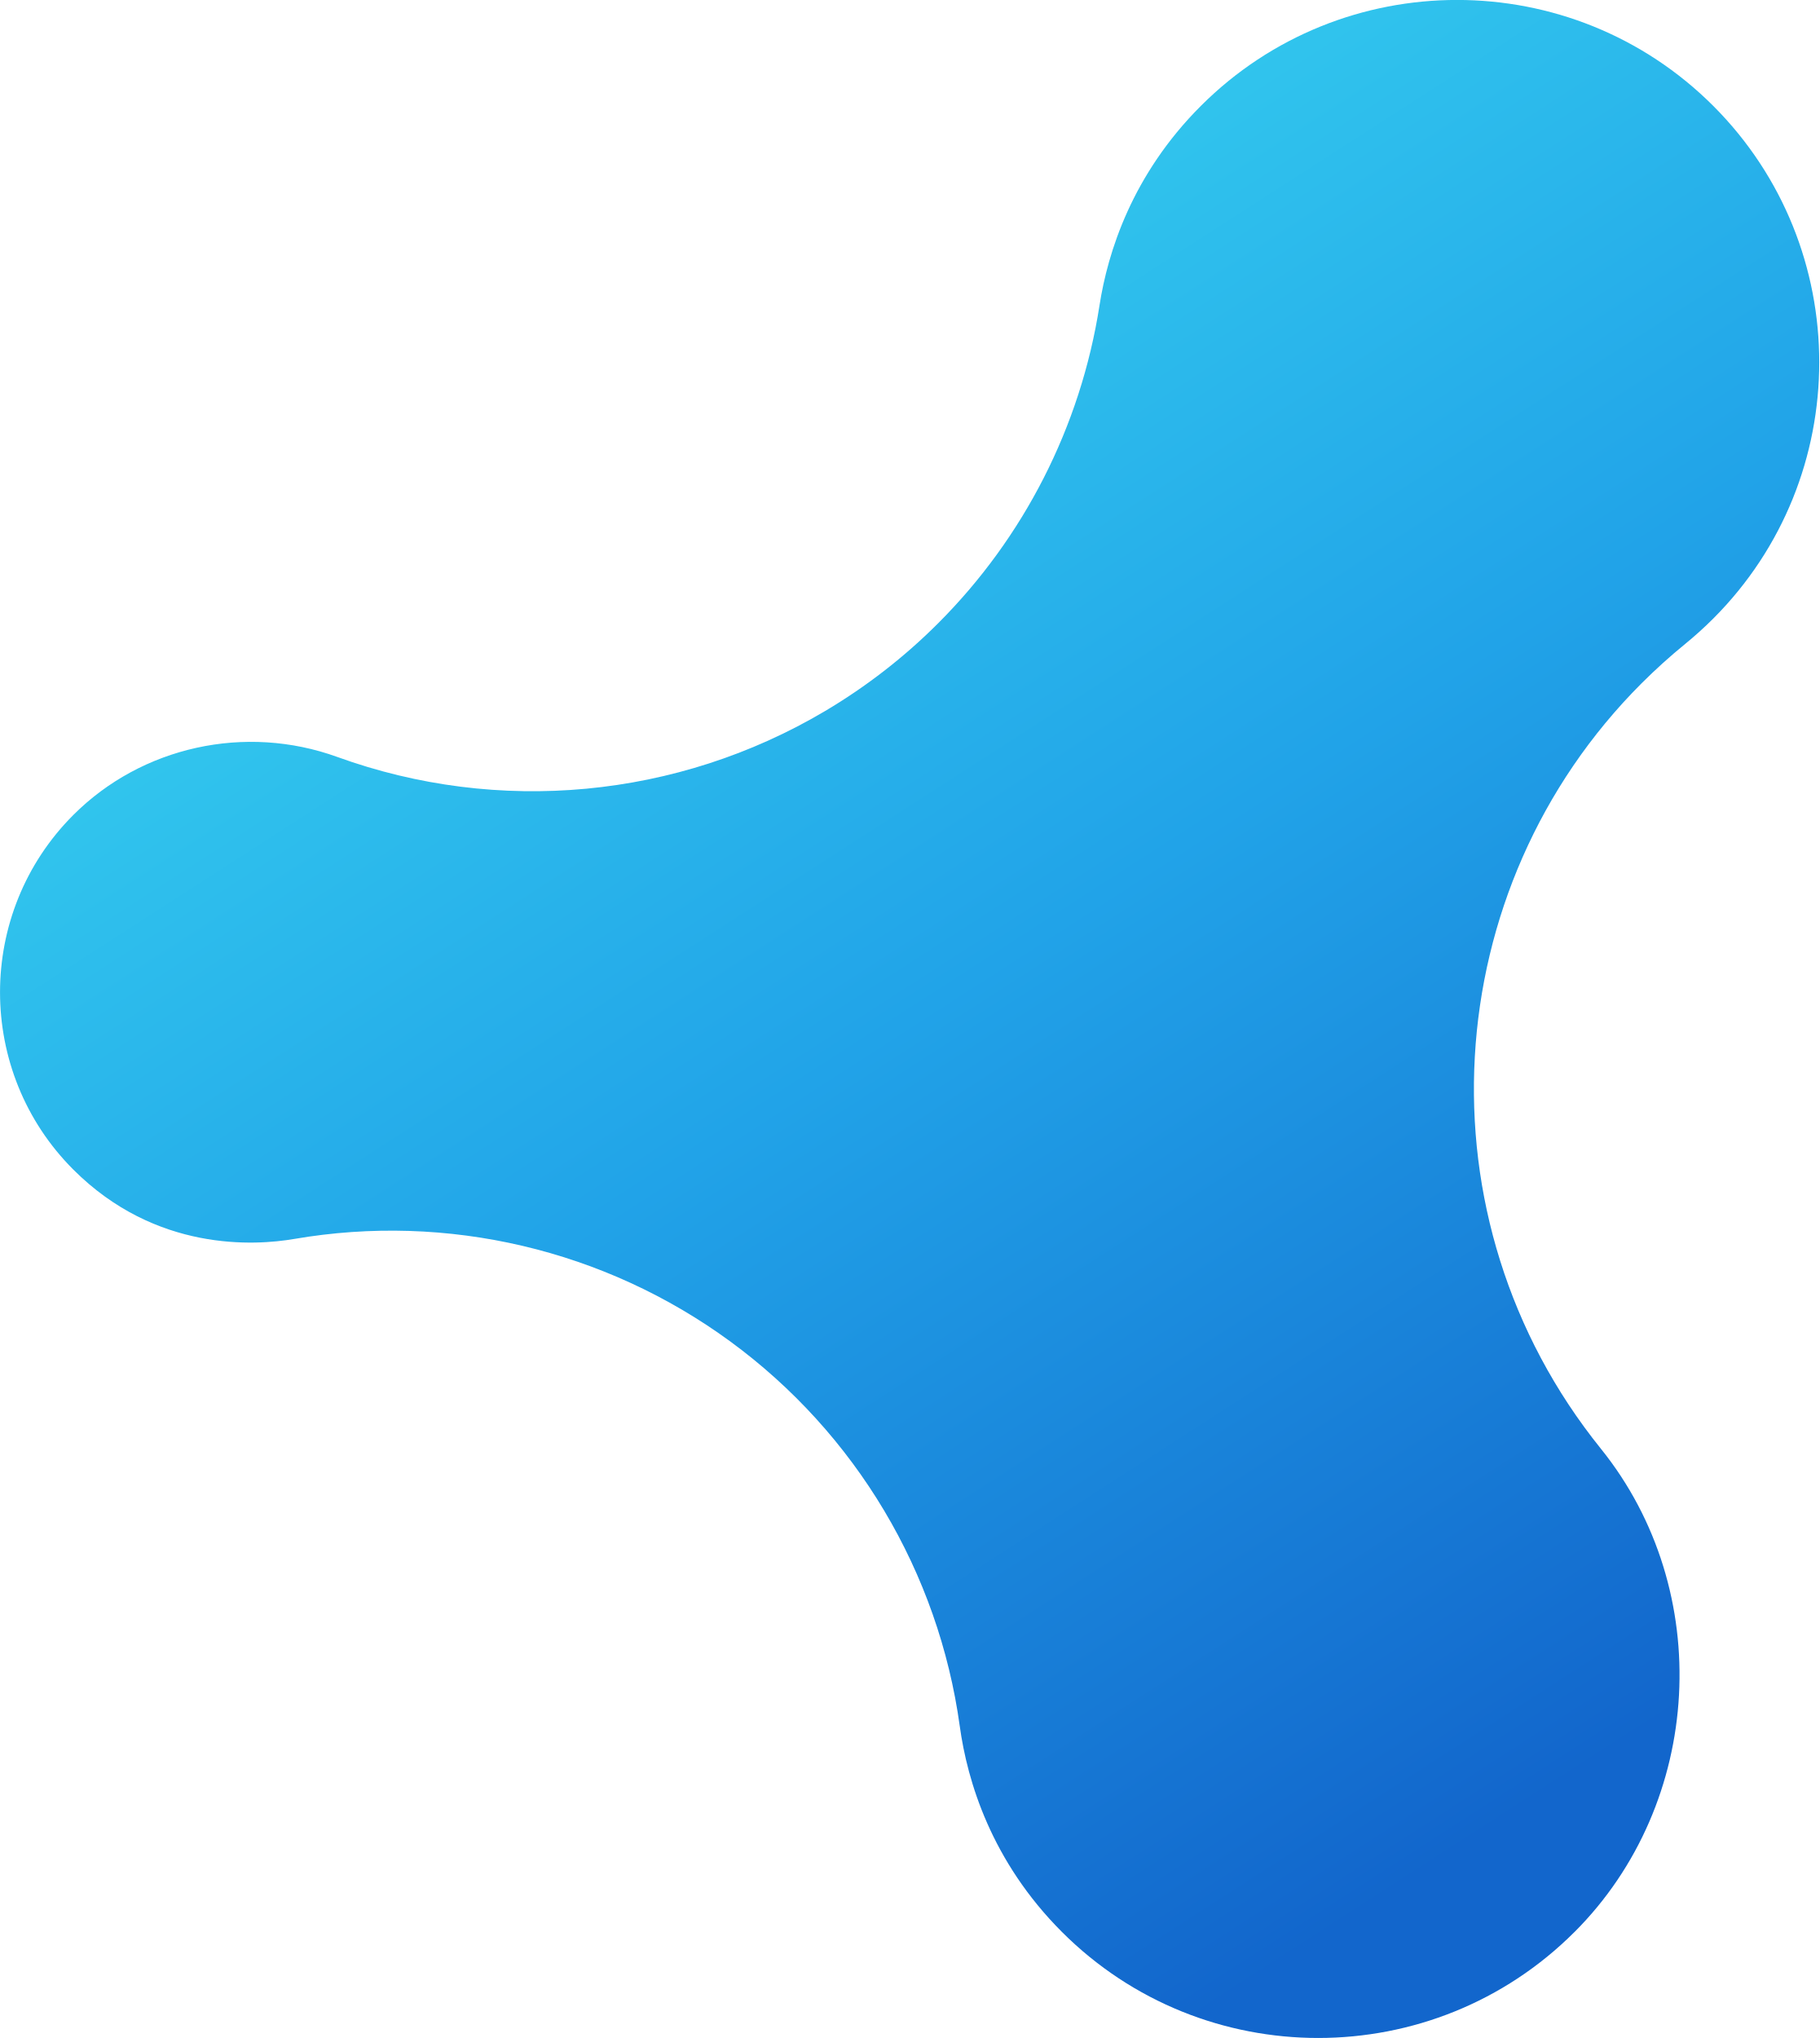
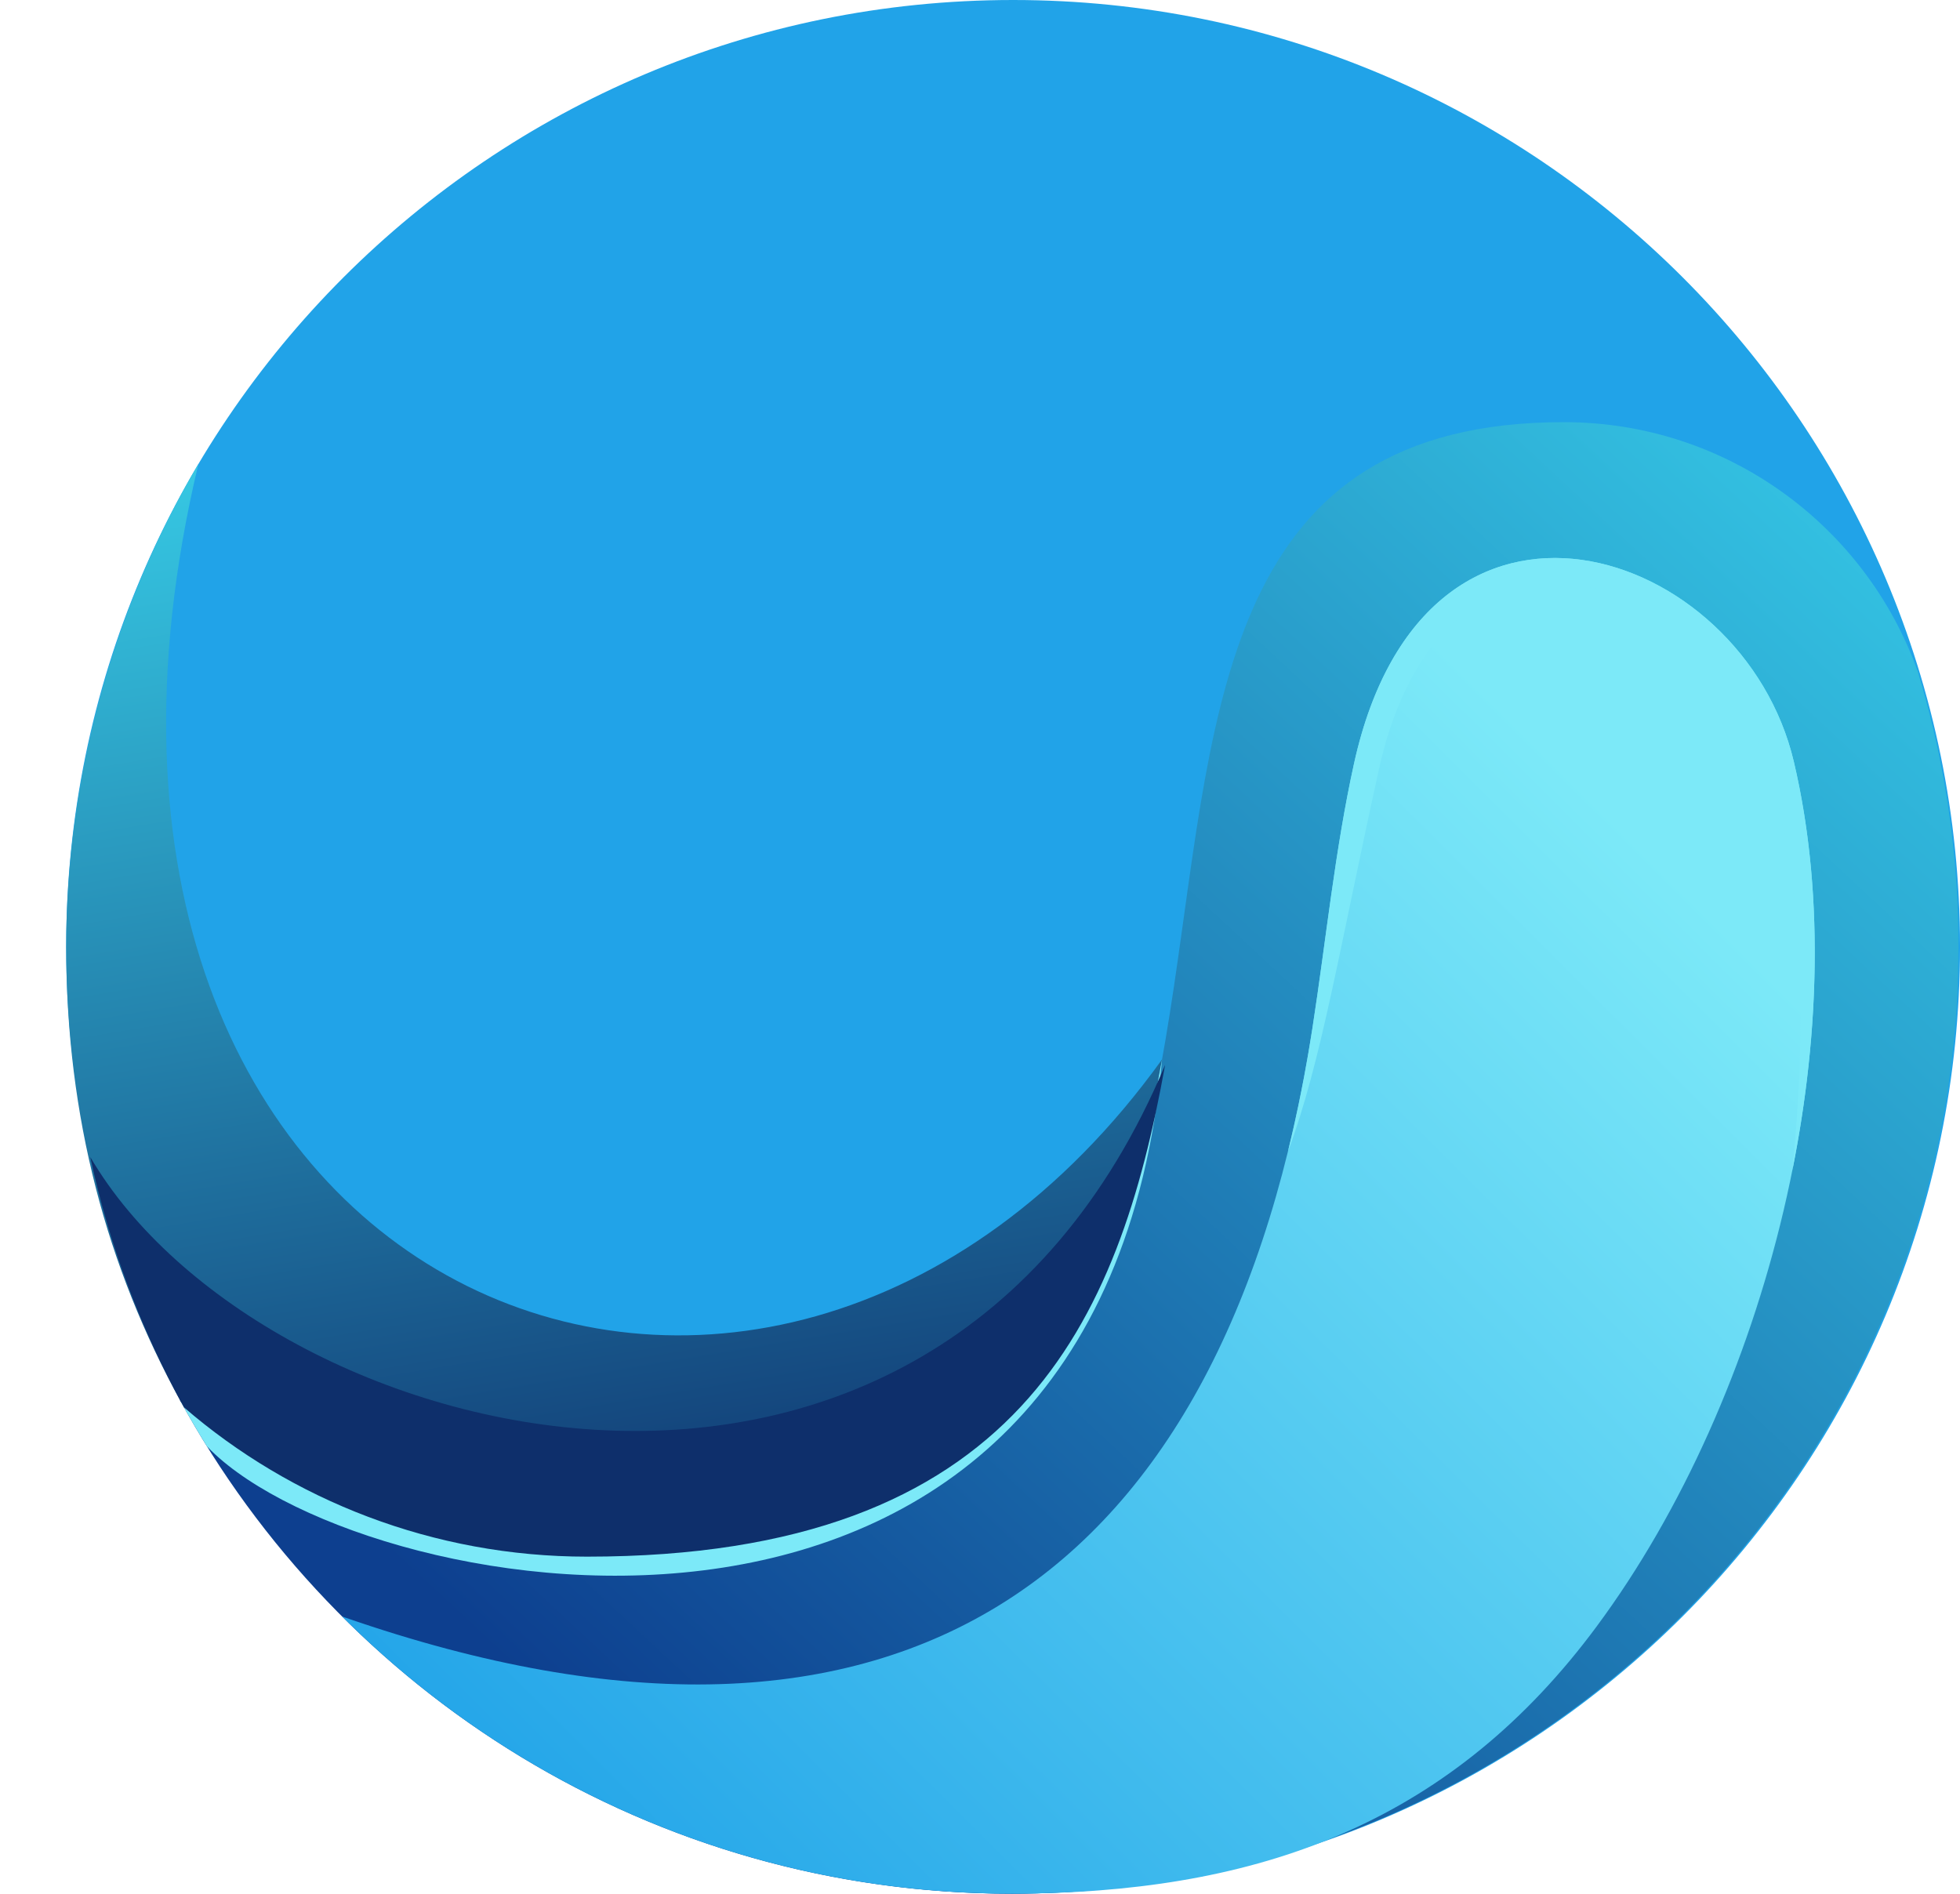
- <svg xmlns="http://www.w3.org/2000/svg" viewBox="0 0 474.73 531.71" width="474.73" height="531.71">
-   <linearGradient id="g" x1="0.75" y1="0.933" x2="0.25" y2="0.067">
-     <stop offset="0" stop-color="#1266cc" />
-     <stop offset="0.5" stop-color="#21a3e8" />
-     <stop offset="1" stop-color="#3ad8f0" />
-   </linearGradient>
-   <path fill="url(#g)" d="M410.86,504.05c-36.87,36.87-96.86,36.87-133.73.01-18.49-18.49-24.71-39.41-26.68-53.69-5.54-40.2-27.15-76.42-59.89-100.39-32.74-23.96-73.8-33.61-113.79-26.74-10.15,1.74-36.07,3.47-57.63-18.09-25.51-25.51-25.51-67.02,0-92.53,17.87-17.87,44.89-23.81,68.85-15.14,42.07,15.24,88.76,10.86,127.26-11.94,10.89-6.45,20.81-14.18,29.58-22.96,22.24-22.24,37.15-51.18,42.08-82.89,2.15-13.84,8.48-34.1,26.44-52.05,36.87-36.87,96.86-36.87,133.73,0,36.86,36.87,36.86,96.86,0,133.73-2.33,2.33-4.79,4.55-7.31,6.61-4.03,3.28-7.83,6.73-11.43,10.32-53.43,53.43-59.01,139.6-10.58,199.69,29.82,37.02,26.79,92.39-6.89,126.06Z" />
+ <svg xmlns="http://www.w3.org/2000/svg" xmlns:xlink="http://www.w3.org/1999/xlink" id="ing-logo" viewBox="0 0 1771.65 1711.9">
+   <defs>
+     <style>
+       .ing-c1 {
+         fill: url(#ing-lg-2);
+       }
+ 
+       .ing-c2 {
+         ing-mk: url(#ing-mk-1);
+       }
+ 
+       .ing-c3 {
+         fill: #21a3e8;
+       }
+ 
+       .ing-c3, .ing-c4, .ing-c5 {
+         fill-rule: evenodd;
+       }
+ 
+       .ing-c6 {
+         ing-mk: url(#ing-mk);
+       }
+ 
+       .ing-c7 {
+         fill: url(#ing-lg-4);
+       }
+ 
+       .ing-c8 {
+         ing-mk: url(#ing-mk-2);
+       }
+ 
+       .ing-c9 {
+         fill: url(#ing-lg-3);
+       }
+ 
+       .ing-c10 {
+         clip-path: url(#ing-cp-1);
+       }
+ 
+       .ing-c11 {
+         fill: url(#ing-lg-5);
+       }
+ 
+       .ing-c12 {
+         clip-rule: evenodd;
+         fill: none;
+       }
+ 
+       .ing-c4 {
+         fill: #0e2f6b;
+       }
+ 
+       .ing-c13 {
+         fill: url(#ing-lg-7);
+       }
+ 
+       .ing-c14 {
+         fill: url(#ing-lg-6);
+       }
+ 
+       .ing-c15 {
+         clip-path: url(#ing-cp-2);
+       }
+ 
+       .ing-c16 {
+         fill: url(#ing-lg);
+       }
+ 
+       .ing-c17 {
+         clip-path: url(#ing-cp);
+       }
+ 
+       .ing-c5 {
+         fill: #7ce9f8;
+       }
+ 
+       .ing-c18 {
+         ing-mk: url(#ing-mk-3);
+       }
+     </style>
+     <linearGradient id="ing-lg" x1="-529.29" y1="-342.19" x2="-516.95" y2="1844.66" gradientTransform="translate(1437.148 -198.6807)" gradientUnits="userSpaceOnUse">
+       <stop offset="0" stop-color="#fff" />
+       <stop offset="1" stop-color="#000" />
+     </linearGradient>
+     <ing-mk id="ing-mk" x="59.83" y="0" width="1711.82" height="1711.82" ing-mkUnits="userSpaceOnUse">
+       <rect class="ing-c16" x="59.83" width="1711.81" height="1711.82" />
+     </ing-mk>
+     <clipPath id="ing-cp">
+       <path class="ing-c12" d="M527.82,1402.22c854.29,0,272.56-1020.61,885.8-1020.61,147.41,0,272.88,93.94,319.79,225.23,5.2,17.13,9.88,34.49,14.02,52.05,14.9,63.26,22.79,129.22,22.79,197.02,0,472.71-383.2,855.91-855.91,855.91-324.6,0-606.99-180.69-752.09-446.97,97.67,85.54,225.58,137.38,365.61,137.38" />
+     </clipPath>
+     <linearGradient id="ing-lg-2" x1="501.23" y1="1545.48" x2="1773.98" y2="180.24" gradientUnits="userSpaceOnUse">
+       <stop offset="0" stop-color="#0d3f8f" />
+       <stop offset="1" stop-color="#3ad8f0" />
+     </linearGradient>
+     <clipPath id="ing-cp-1">
+       <path class="ing-c12" d="M311.43,1462.04c-.74-.26-1.47-.51-2.21-.77,151.95,151.88,360.73,246.91,591.7,250.45,11.41.17,22.81.11,34.22-.11,210.21-3.96,379-66.92,508.23-241.54,154.39-208.6,236.54-533.38,178.09-781.5-46.01-195.31-332.72-291.75-397.5,1.43-17.29,78.23-25.34,159.99-37.63,239.26-77,496.38-370.67,707.8-874.9,532.77" />
+     </clipPath>
+     <linearGradient id="ing-lg-3" x1="222.27" y1="376.57" x2="-977.94" y2="1925.86" gradientTransform="translate(1473.148 -198.6807)" xlink:href="#ing-lg" />
+     <ing-mk id="ing-mk-1" x="309.22" y="396.83" width="1370.69" height="1315.07" ing-mkUnits="userSpaceOnUse">
+       <rect class="ing-c9" x="309.22" y="504.41" width="1331.13" height="1207.4" />
+     </ing-mk>
+     <linearGradient id="ing-lg-4" x1="408.48" y1="1642.78" x2="1384.52" y2="662.86" gradientUnits="userSpaceOnUse">
+       <stop offset="0" stop-color="#21a3e8" />
+       <stop offset="1" stop-color="#7ce9f8" />
+     </linearGradient>
+     <clipPath id="ing-cp-2">
+       <path class="ing-c12" d="M1050.41,957.67C691.73,1456.05,0,1172.58,179.31,419.48c-75.9,127.78-119.48,282.18-119.48,436.43s36.68,289.27,103.69,411.33c97.31,84.11,225.58,134.98,364.29,134.98,390.36,0,480.88-213.09,522.59-444.55" />
+     </clipPath>
+     <linearGradient id="ing-lg-5" x1="613.47" y1="1467.38" x2="412.64" y2="262.37" gradientUnits="userSpaceOnUse">
+       <stop offset="0" stop-color="#0e2f6b" />
+       <stop offset="1" stop-color="#3ad8f0" />
+     </linearGradient>
+     <linearGradient id="ing-lg-6" x1="395.09" y1="2060.56" x2="-1527.15" y2="1085.13" gradientTransform="translate(1452.116 -240.168)" xlink:href="#ing-lg" />
+     <ing-mk id="ing-mk-2" x="163.52" y="957.67" width="886.88" height="466.74" ing-mkUnits="userSpaceOnUse">
+       <rect class="ing-c14" x="163.52" y="957.67" width="886.88" height="466.74" />
+     </ing-mk>
+     <linearGradient id="ing-lg-7" x1="-668.19" y1="1503.27" x2="-1586.24" y2="1163.74" gradientTransform="translate(1440.292 -242.6553)" xlink:href="#ing-lg" />
+     <ing-mk id="ing-mk-3" x="81.61" y="962.63" width="971.54" height="444.55" ing-mkUnits="userSpaceOnUse">
+       <rect class="ing-c13" x="81.61" y="962.63" width="971.54" height="444.55" />
+     </ing-mk>
+   </defs>
+   <g class="ing-c6">
+     <path class="ing-c3" d="M915.74,0c472.71,0,855.92,383.2,855.92,855.91s-383.21,855.91-855.92,855.91S59.83,1328.62,59.83,855.91,443.03,0,915.74,0" />
+   </g>
+   <g class="ing-c17">
+     <rect class="ing-c1" x="162.21" y="381.61" width="1608" height="1330.21" />
+   </g>
+   <g class="ing-c10">
+     <g class="ing-c2">
+       <rect class="ing-c7" x="309.22" y="396.83" width="1370.69" height="1315.07" />
+     </g>
+   </g>
+   <path class="ing-c5" d="M1390.57,528.28c45.56-4.8,91.36,12.95,127.05,40.48,102.49,79.09,123.51,281.77,102.51,489.11,25.4-126.84,28.01-256.05,1.33-369.29-46.01-195.31-332.72-291.75-397.5,1.43-17.29,78.23-25.34,159.99-37.63,239.26-6.05,39.04-13.46,76.31-22.18,111.78,30.43-81.35,46.71-184.72,82.36-346.05,16.73-75.74,58.08-157.68,144.06-166.72" />
+   <g class="ing-c15">
+     <rect class="ing-c11" y="419.48" width="1050.41" height="1036.57" />
+   </g>
+   <g class="ing-c8">
+     <path class="ing-c5" d="M190.97,1311.39c144.57,141.25,802.55,258.44,859.44-353.72-41.71,231.46-132.23,444.55-522.59,444.55-137.42,0-264.58-49.93-361.55-132.63-.92-.79-1.83-1.57-2.74-2.36,7.47,13.61,15.32,27.01,23.5,40.17,1.27,1.33,2.58,2.65,3.94,3.98" />
+   </g>
+   <g class="ing-c18">
+     <path class="ing-c4" d="M1053.15,962.63c-211.63,505.11-816.6,347.83-971.54,83.32,17.23,80.57,45.86,155.57,84.66,226.24,97.31,84.11,225.58,134.98,364.29,134.98,390.36,0,480.89-213.09,522.59-444.55" />
+   </g>
</svg>
